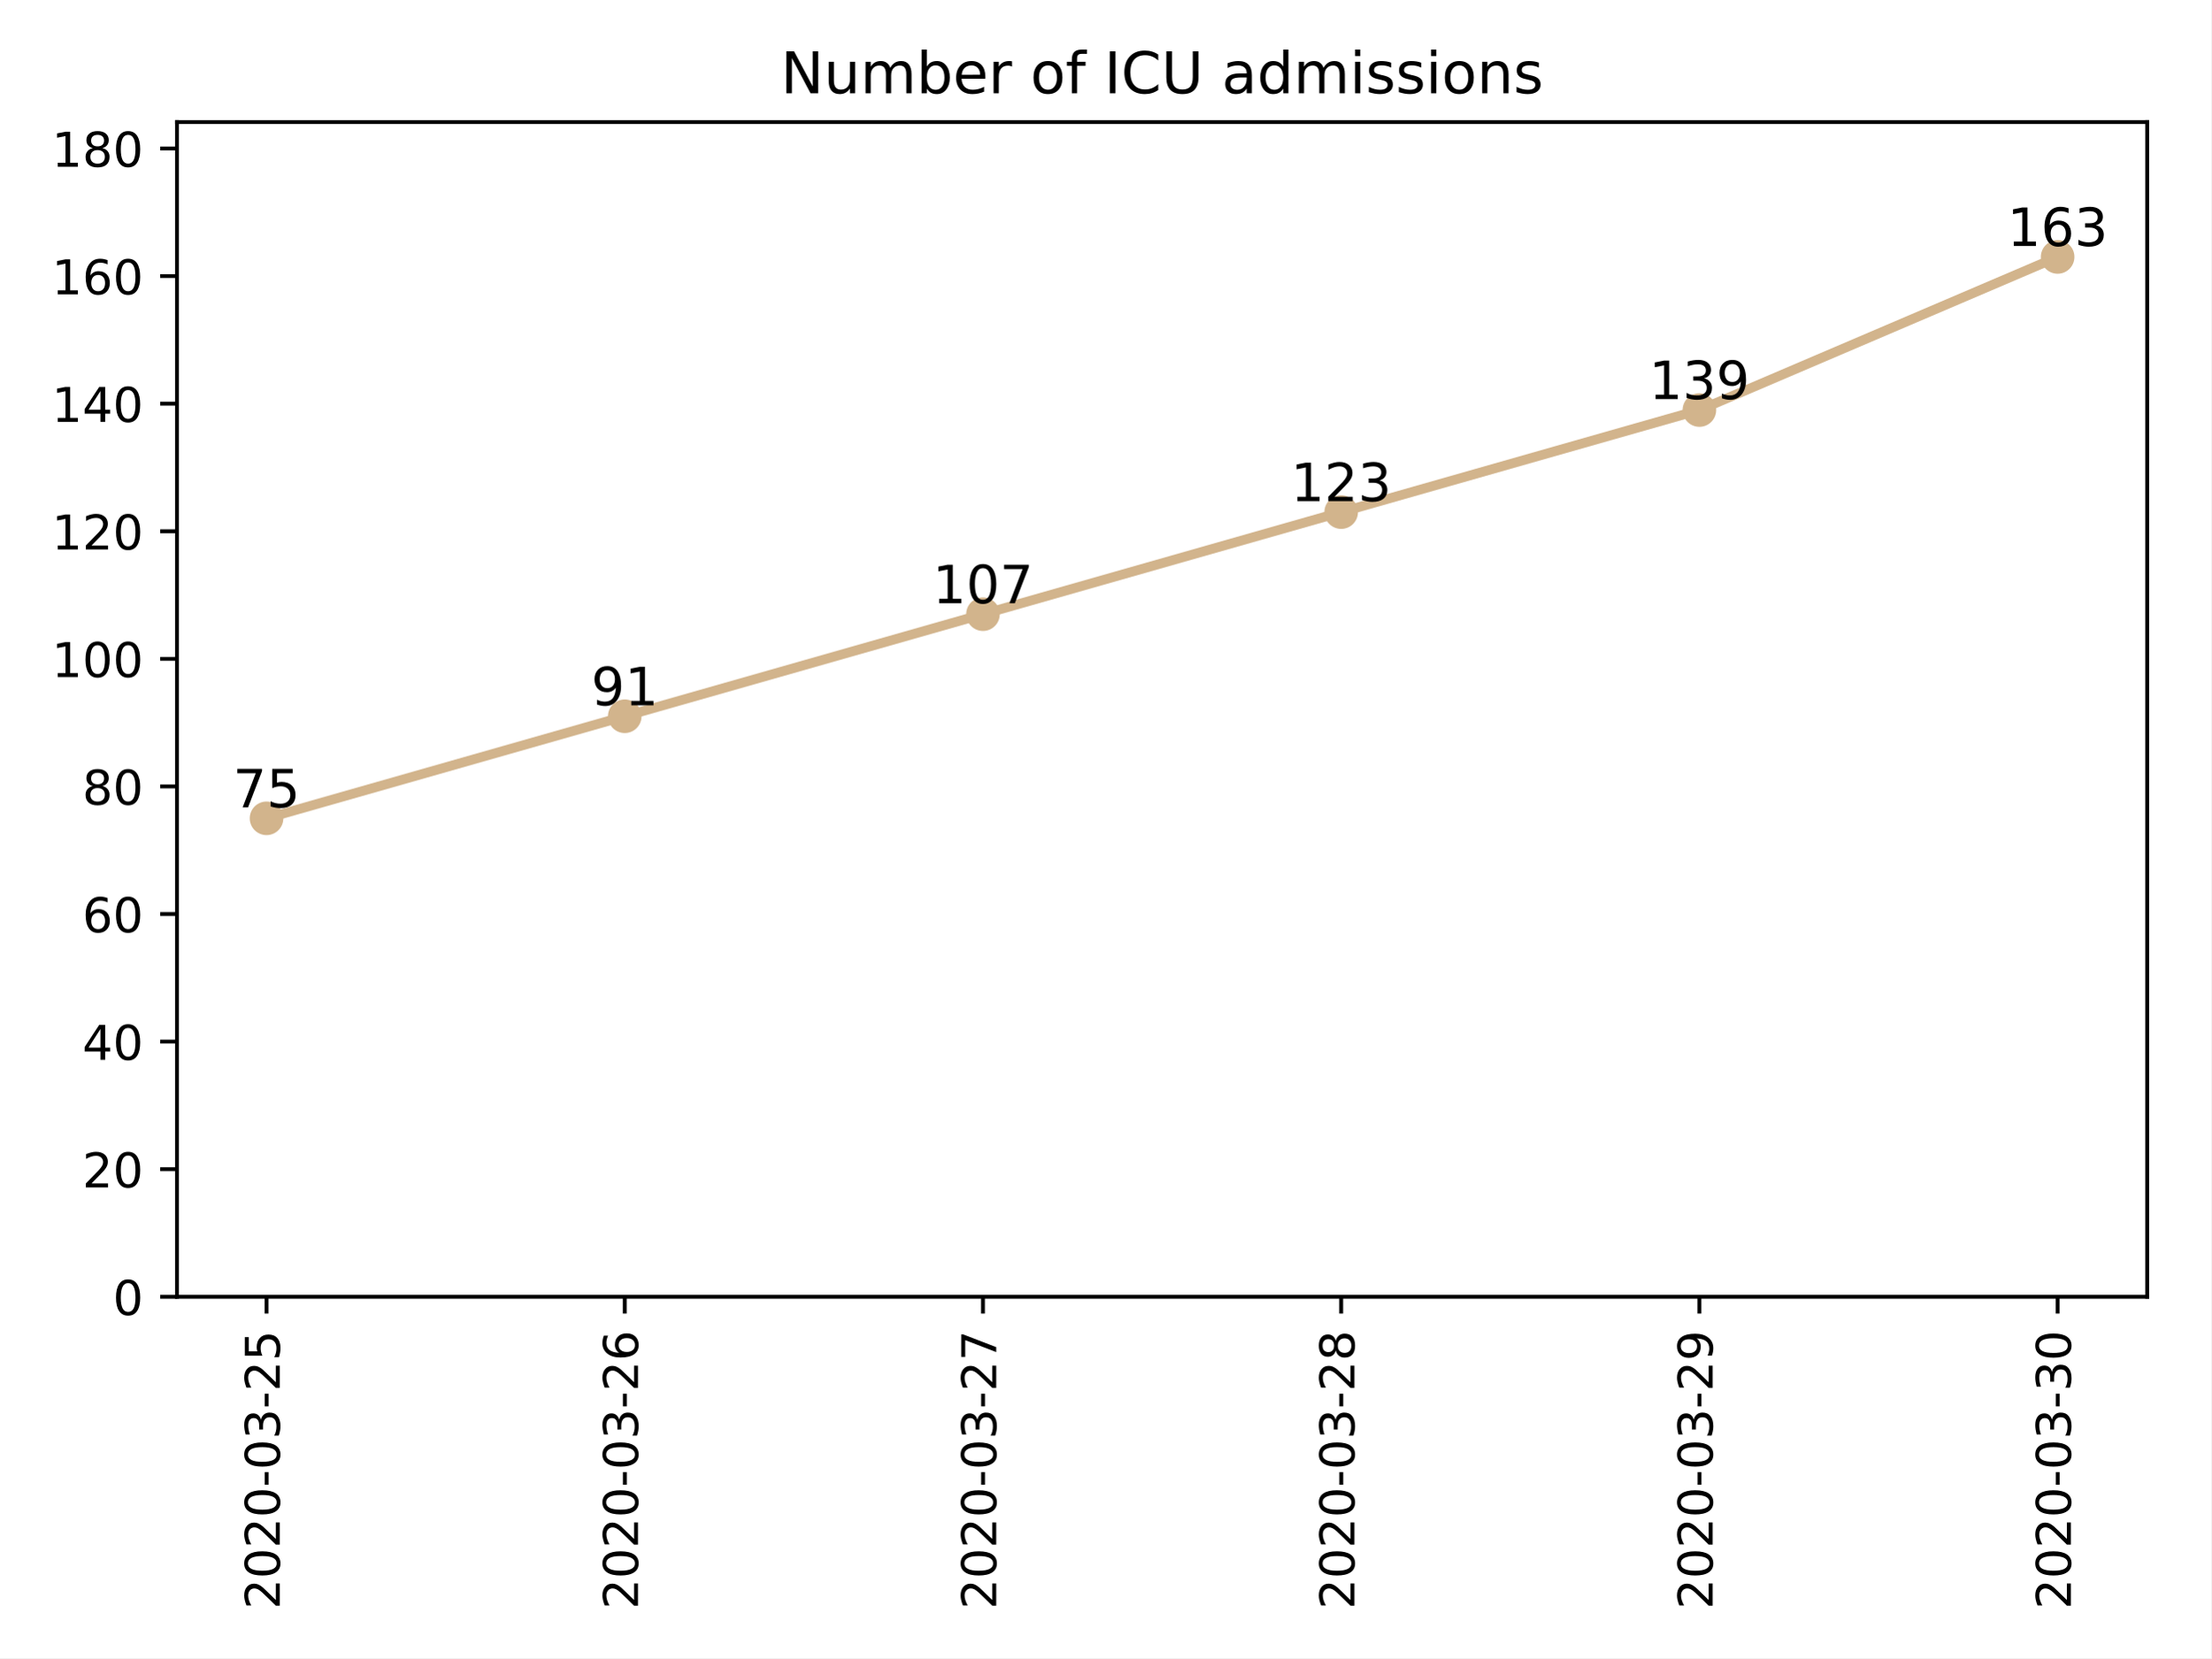
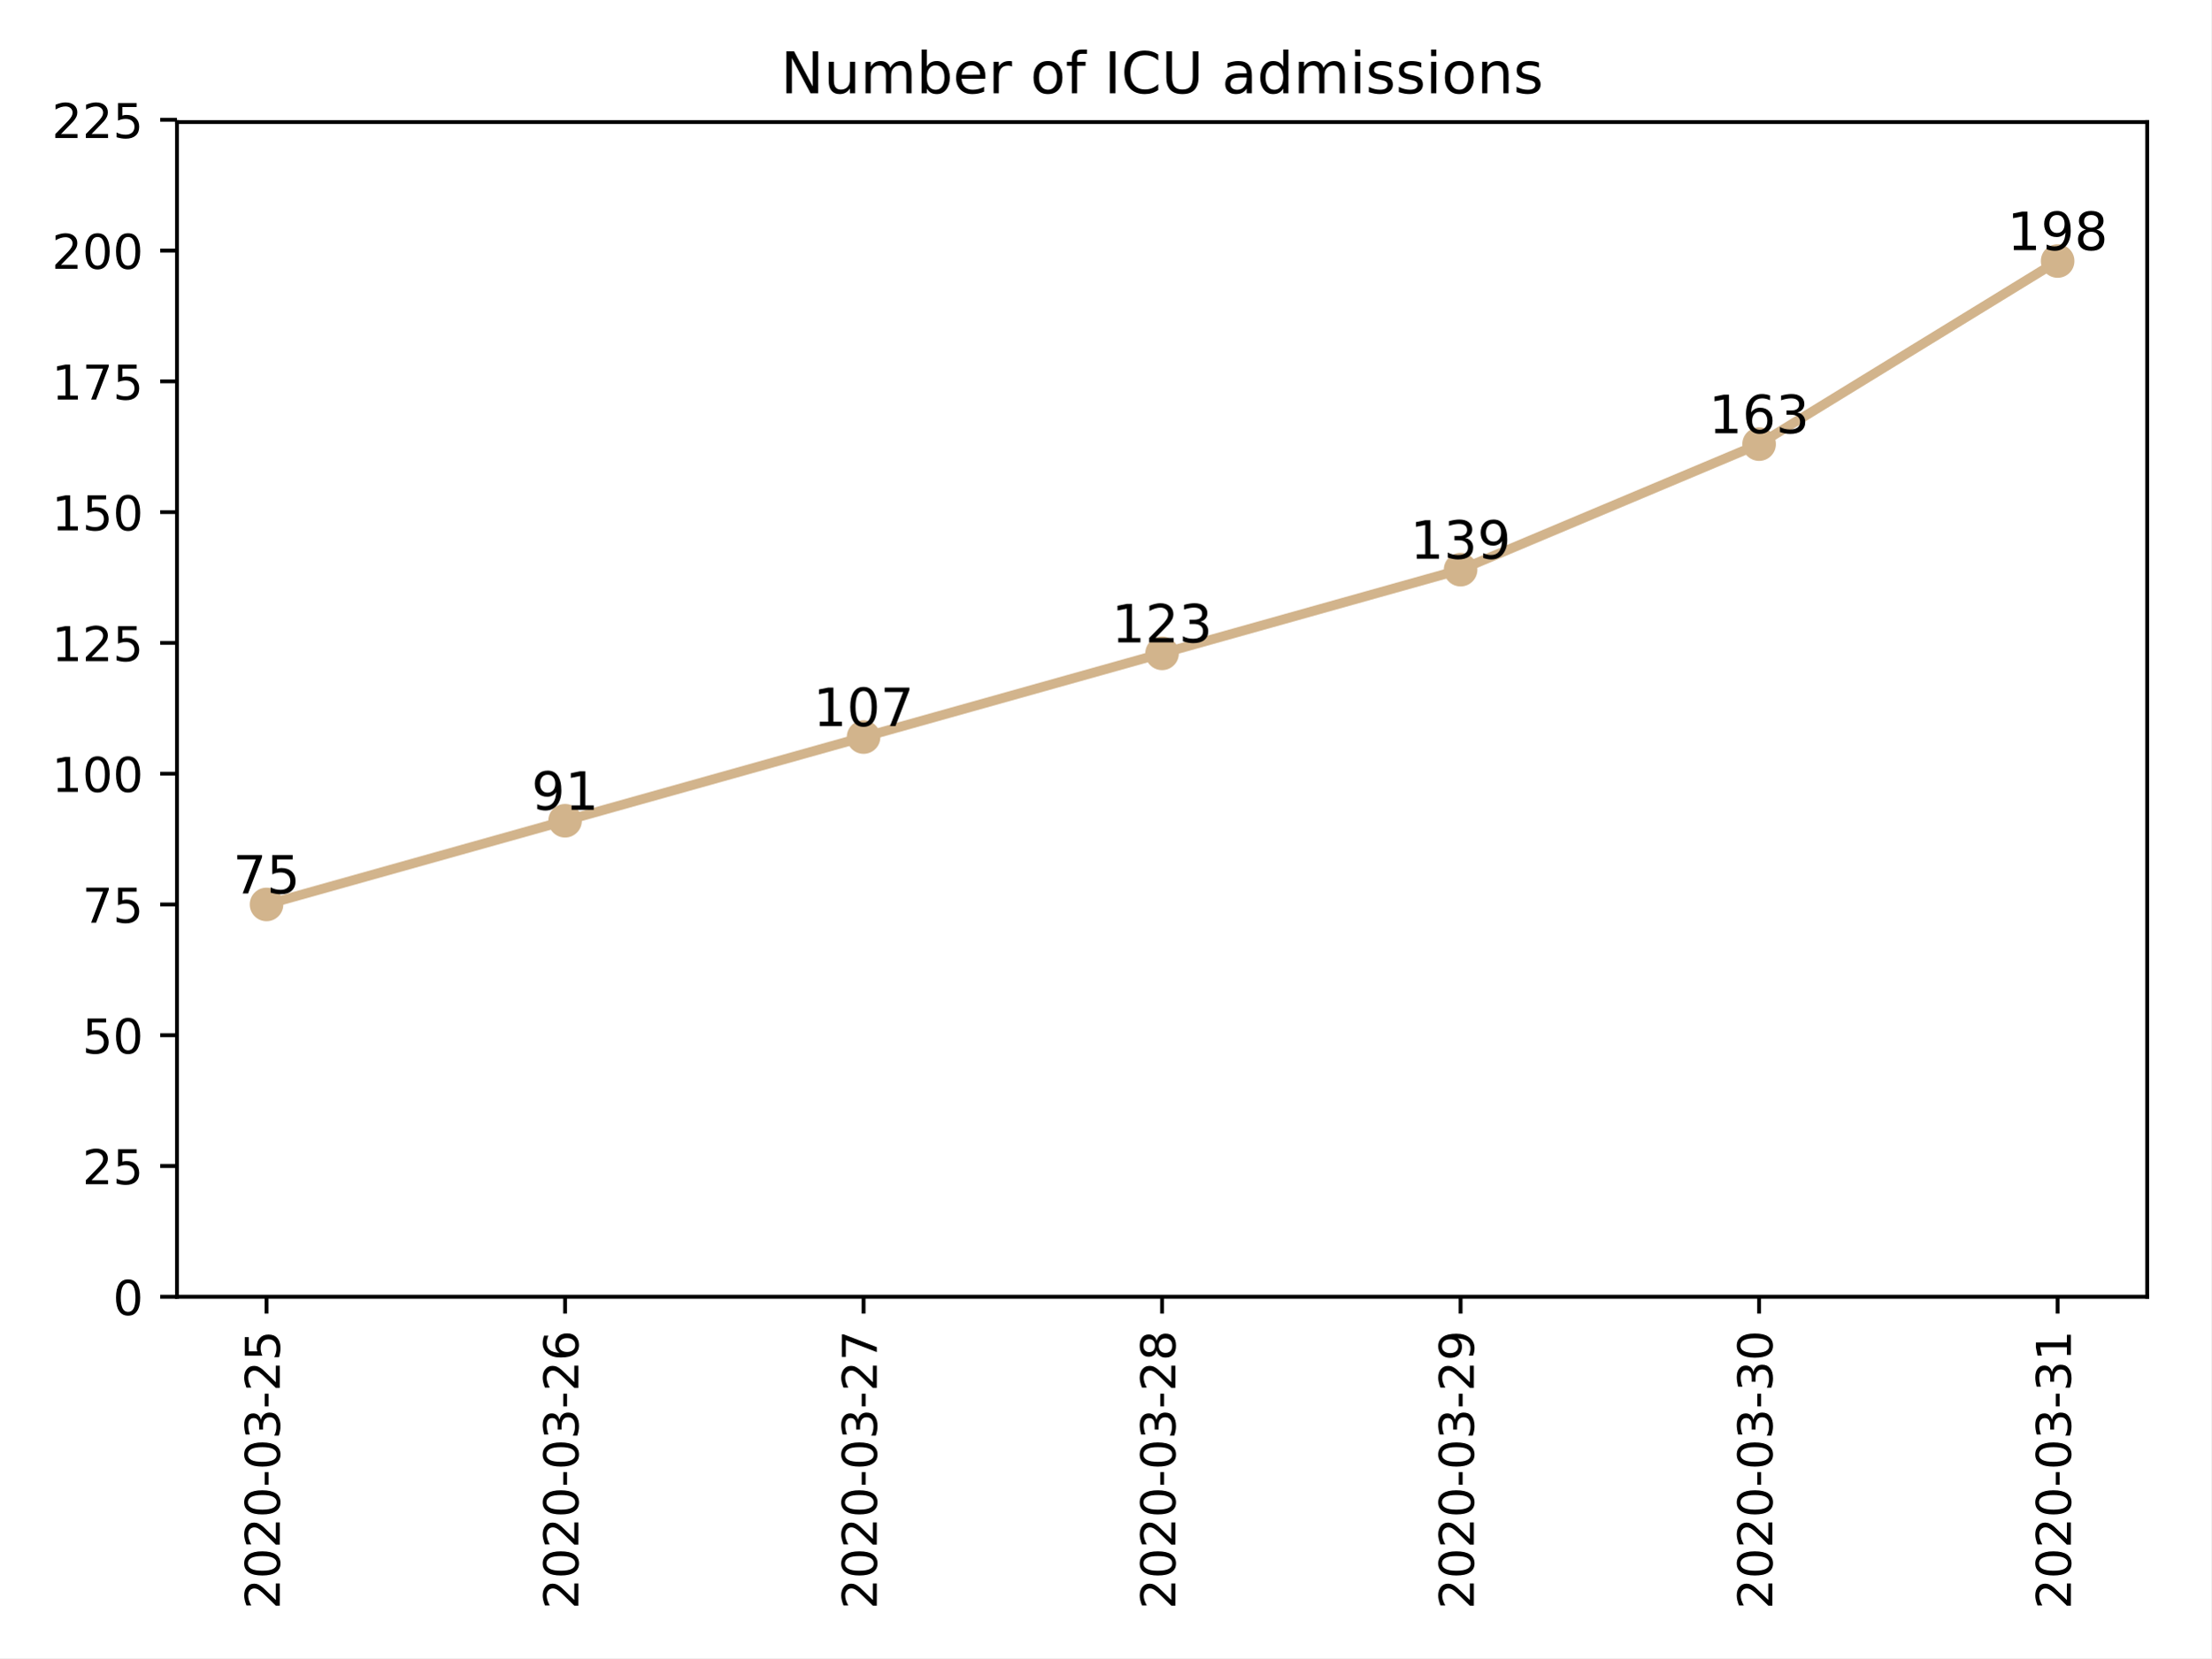
<svg xmlns="http://www.w3.org/2000/svg" xmlns:xlink="http://www.w3.org/1999/xlink" height="345.6pt" version="1.1" viewBox="0 0 460.8 345.6" width="460.8pt">
  <defs>
    <style type="text/css">
*{stroke-linecap:butt;stroke-linejoin:round;}
  </style>
  </defs>
  <g id="figure_1">
    <g id="patch_1">
      <path d="M 0 345.6  L 460.8 345.6  L 460.8 0  L 0 0  z " style="fill:#ffffff;" />
    </g>
    <g id="axes_1">
      <g id="patch_2">
        <path d="M 36.88 270.29  L 447.48 270.29  L 447.48 25.44  L 36.88 25.44  z " style="fill:#ffffff;" />
      </g>
      <g id="matplotlib.axis_1">
        <g id="xtick_1">
          <g id="line2d_1">
            <defs>
-               <path d="M 0 0  L 0 3.5  " id="m00adb8cd10" style="stroke:#000000;stroke-width:0.8;" />
-             </defs>
-             <g>
-               <use style="stroke:#000000;stroke-width:0.8;" x="55.544" xlink:href="#m00adb8cd10" y="270.29" />
+               <path d="M 0 0  L 0 3.5  " id="m416eace57b" style="stroke:#000000;stroke-width:0.8;" />
+             </defs>
+             <g>
+               <use style="stroke:#000000;stroke-width:0.8;" x="55.544" xlink:href="#m416eace57b" y="270.29" />
            </g>
          </g>
          <g id="text_1">
            <defs>
              <path d="M 19.188 8.297  L 53.609 8.297  L 53.609 0  L 7.328 0  L 7.328 8.297  Q 12.938 14.109 22.625 23.891  Q 32.328 33.688 34.812 36.531  Q 39.547 41.844 41.422 45.531  Q 43.312 49.219 43.312 52.781  Q 43.312 58.594 39.234 62.25  Q 35.156 65.922 28.609 65.922  Q 23.969 65.922 18.812 64.312  Q 13.672 62.703 7.812 59.422  L 7.812 69.391  Q 13.766 71.781 18.938 73  Q 24.125 74.219 28.422 74.219  Q 39.75 74.219 46.484 68.547  Q 53.219 62.891 53.219 53.422  Q 53.219 48.922 51.531 44.891  Q 49.859 40.875 45.406 35.406  Q 44.188 33.984 37.641 27.219  Q 31.109 20.453 19.188 8.297  z " id="DejaVuSans-32" />
              <path d="M 31.781 66.406  Q 24.172 66.406 20.328 58.906  Q 16.5 51.422 16.5 36.375  Q 16.5 21.391 20.328 13.891  Q 24.172 6.391 31.781 6.391  Q 39.453 6.391 43.281 13.891  Q 47.125 21.391 47.125 36.375  Q 47.125 51.422 43.281 58.906  Q 39.453 66.406 31.781 66.406  z M 31.781 74.219  Q 44.047 74.219 50.516 64.516  Q 56.984 54.828 56.984 36.375  Q 56.984 17.969 50.516 8.266  Q 44.047 -1.422 31.781 -1.422  Q 19.531 -1.422 13.062 8.266  Q 6.594 17.969 6.594 36.375  Q 6.594 54.828 13.062 64.516  Q 19.531 74.219 31.781 74.219  z " id="DejaVuSans-30" />
              <path d="M 4.891 31.391  L 31.203 31.391  L 31.203 23.391  L 4.891 23.391  z " id="DejaVuSans-2d" />
              <path d="M 40.578 39.312  Q 47.656 37.797 51.625 33  Q 55.609 28.219 55.609 21.188  Q 55.609 10.406 48.188 4.484  Q 40.766 -1.422 27.094 -1.422  Q 22.516 -1.422 17.656 -0.516  Q 12.797 0.391 7.625 2.203  L 7.625 11.719  Q 11.719 9.328 16.594 8.109  Q 21.484 6.891 26.812 6.891  Q 36.078 6.891 40.938 10.547  Q 45.797 14.203 45.797 21.188  Q 45.797 27.641 41.281 31.266  Q 36.766 34.906 28.719 34.906  L 20.219 34.906  L 20.219 43.016  L 29.109 43.016  Q 36.375 43.016 40.234 45.922  Q 44.094 48.828 44.094 54.297  Q 44.094 59.906 40.109 62.906  Q 36.141 65.922 28.719 65.922  Q 24.656 65.922 20.016 65.031  Q 15.375 64.156 9.812 62.312  L 9.812 71.094  Q 15.438 72.656 20.344 73.438  Q 25.25 74.219 29.594 74.219  Q 40.828 74.219 47.359 69.109  Q 53.906 64.016 53.906 55.328  Q 53.906 49.266 50.438 45.094  Q 46.969 40.922 40.578 39.312  z " id="DejaVuSans-33" />
              <path d="M 10.797 72.906  L 49.516 72.906  L 49.516 64.594  L 19.828 64.594  L 19.828 46.734  Q 21.969 47.469 24.109 47.828  Q 26.266 48.188 28.422 48.188  Q 40.625 48.188 47.75 41.5  Q 54.891 34.812 54.891 23.391  Q 54.891 11.625 47.562 5.094  Q 40.234 -1.422 26.906 -1.422  Q 22.312 -1.422 17.547 -0.641  Q 12.797 0.141 7.719 1.703  L 7.719 11.625  Q 12.109 9.234 16.797 8.062  Q 21.484 6.891 26.703 6.891  Q 35.156 6.891 40.078 11.328  Q 45.016 15.766 45.016 23.391  Q 45.016 31 40.078 35.438  Q 35.156 39.891 26.703 39.891  Q 22.75 39.891 18.812 39.016  Q 14.891 38.141 10.797 36.281  z " id="DejaVuSans-35" />
            </defs>
            <g transform="translate(58.30301 335.4056)rotate(-90)scale(0.1 -0.1)">
              <use xlink:href="#DejaVuSans-32" />
              <use x="63.623" xlink:href="#DejaVuSans-30" />
              <use x="127.246" xlink:href="#DejaVuSans-32" />
              <use x="190.869" xlink:href="#DejaVuSans-30" />
              <use x="254.492" xlink:href="#DejaVuSans-2d" />
              <use x="290.576" xlink:href="#DejaVuSans-30" />
              <use x="354.199" xlink:href="#DejaVuSans-33" />
              <use x="417.822" xlink:href="#DejaVuSans-2d" />
              <use x="453.906" xlink:href="#DejaVuSans-32" />
              <use x="517.529" xlink:href="#DejaVuSans-35" />
            </g>
          </g>
        </g>
        <g id="xtick_2">
          <g id="line2d_2">
            <g>
-               <use style="stroke:#000000;stroke-width:0.8;" x="130.198" xlink:href="#m00adb8cd10" y="270.29" />
+               <use style="stroke:#000000;stroke-width:0.8;" x="117.756" xlink:href="#m416eace57b" y="270.29" />
            </g>
          </g>
          <g id="text_2">
            <defs>
              <path d="M 33.016 40.375  Q 26.375 40.375 22.484 35.828  Q 18.609 31.297 18.609 23.391  Q 18.609 15.531 22.484 10.953  Q 26.375 6.391 33.016 6.391  Q 39.656 6.391 43.531 10.953  Q 47.406 15.531 47.406 23.391  Q 47.406 31.297 43.531 35.828  Q 39.656 40.375 33.016 40.375  z M 52.594 71.297  L 52.594 62.312  Q 48.875 64.062 45.094 64.984  Q 41.312 65.922 37.594 65.922  Q 27.828 65.922 22.672 59.328  Q 17.531 52.734 16.797 39.406  Q 19.672 43.656 24.016 45.922  Q 28.375 48.188 33.594 48.188  Q 44.578 48.188 50.953 41.516  Q 57.328 34.859 57.328 23.391  Q 57.328 12.156 50.688 5.359  Q 44.047 -1.422 33.016 -1.422  Q 20.359 -1.422 13.672 8.266  Q 6.984 17.969 6.984 36.375  Q 6.984 53.656 15.188 63.938  Q 23.391 74.219 37.203 74.219  Q 40.922 74.219 44.703 73.484  Q 48.484 72.75 52.594 71.297  z " id="DejaVuSans-36" />
            </defs>
-             <g transform="translate(132.9576 335.4056)rotate(-90)scale(0.1 -0.1)">
+             <g transform="translate(120.5151 335.4056)rotate(-90)scale(0.1 -0.1)">
              <use xlink:href="#DejaVuSans-32" />
              <use x="63.623" xlink:href="#DejaVuSans-30" />
              <use x="127.246" xlink:href="#DejaVuSans-32" />
              <use x="190.869" xlink:href="#DejaVuSans-30" />
              <use x="254.492" xlink:href="#DejaVuSans-2d" />
              <use x="290.576" xlink:href="#DejaVuSans-30" />
              <use x="354.199" xlink:href="#DejaVuSans-33" />
              <use x="417.822" xlink:href="#DejaVuSans-2d" />
              <use x="453.906" xlink:href="#DejaVuSans-32" />
              <use x="517.529" xlink:href="#DejaVuSans-36" />
            </g>
          </g>
        </g>
        <g id="xtick_3">
          <g id="line2d_3">
            <g>
-               <use style="stroke:#000000;stroke-width:0.8;" x="204.853" xlink:href="#m00adb8cd10" y="270.29" />
+               <use style="stroke:#000000;stroke-width:0.8;" x="179.968" xlink:href="#m416eace57b" y="270.29" />
            </g>
          </g>
          <g id="text_3">
            <defs>
              <path d="M 8.203 72.906  L 55.078 72.906  L 55.078 68.703  L 28.609 0  L 18.312 0  L 43.219 64.594  L 8.203 64.594  z " id="DejaVuSans-37" />
            </defs>
-             <g transform="translate(207.6121 335.4056)rotate(-90)scale(0.1 -0.1)">
+             <g transform="translate(182.7273 335.4056)rotate(-90)scale(0.1 -0.1)">
              <use xlink:href="#DejaVuSans-32" />
              <use x="63.623" xlink:href="#DejaVuSans-30" />
              <use x="127.246" xlink:href="#DejaVuSans-32" />
              <use x="190.869" xlink:href="#DejaVuSans-30" />
              <use x="254.492" xlink:href="#DejaVuSans-2d" />
              <use x="290.576" xlink:href="#DejaVuSans-30" />
              <use x="354.199" xlink:href="#DejaVuSans-33" />
              <use x="417.822" xlink:href="#DejaVuSans-2d" />
              <use x="453.906" xlink:href="#DejaVuSans-32" />
              <use x="517.529" xlink:href="#DejaVuSans-37" />
            </g>
          </g>
        </g>
        <g id="xtick_4">
          <g id="line2d_4">
            <g>
-               <use style="stroke:#000000;stroke-width:0.8;" x="279.507" xlink:href="#m00adb8cd10" y="270.29" />
+               <use style="stroke:#000000;stroke-width:0.8;" x="242.18" xlink:href="#m416eace57b" y="270.29" />
            </g>
          </g>
          <g id="text_4">
            <defs>
              <path d="M 31.781 34.625  Q 24.75 34.625 20.719 30.859  Q 16.703 27.094 16.703 20.516  Q 16.703 13.922 20.719 10.156  Q 24.75 6.391 31.781 6.391  Q 38.812 6.391 42.859 10.172  Q 46.922 13.969 46.922 20.516  Q 46.922 27.094 42.891 30.859  Q 38.875 34.625 31.781 34.625  z M 21.922 38.812  Q 15.578 40.375 12.031 44.719  Q 8.5 49.078 8.5 55.328  Q 8.5 64.062 14.719 69.141  Q 20.953 74.219 31.781 74.219  Q 42.672 74.219 48.875 69.141  Q 55.078 64.062 55.078 55.328  Q 55.078 49.078 51.531 44.719  Q 48 40.375 41.703 38.812  Q 48.828 37.156 52.797 32.312  Q 56.781 27.484 56.781 20.516  Q 56.781 9.906 50.312 4.234  Q 43.844 -1.422 31.781 -1.422  Q 19.734 -1.422 13.25 4.234  Q 6.781 9.906 6.781 20.516  Q 6.781 27.484 10.781 32.312  Q 14.797 37.156 21.922 38.812  z M 18.312 54.391  Q 18.312 48.734 21.844 45.562  Q 25.391 42.391 31.781 42.391  Q 38.141 42.391 41.719 45.562  Q 45.312 48.734 45.312 54.391  Q 45.312 60.062 41.719 63.234  Q 38.141 66.406 31.781 66.406  Q 25.391 66.406 21.844 63.234  Q 18.312 60.062 18.312 54.391  z " id="DejaVuSans-38" />
            </defs>
-             <g transform="translate(282.2666 335.4056)rotate(-90)scale(0.1 -0.1)">
+             <g transform="translate(244.9394 335.4056)rotate(-90)scale(0.1 -0.1)">
              <use xlink:href="#DejaVuSans-32" />
              <use x="63.623" xlink:href="#DejaVuSans-30" />
              <use x="127.246" xlink:href="#DejaVuSans-32" />
              <use x="190.869" xlink:href="#DejaVuSans-30" />
              <use x="254.492" xlink:href="#DejaVuSans-2d" />
              <use x="290.576" xlink:href="#DejaVuSans-30" />
              <use x="354.199" xlink:href="#DejaVuSans-33" />
              <use x="417.822" xlink:href="#DejaVuSans-2d" />
              <use x="453.906" xlink:href="#DejaVuSans-32" />
              <use x="517.529" xlink:href="#DejaVuSans-38" />
            </g>
          </g>
        </g>
        <g id="xtick_5">
          <g id="line2d_5">
            <g>
-               <use style="stroke:#000000;stroke-width:0.8;" x="354.162" xlink:href="#m00adb8cd10" y="270.29" />
+               <use style="stroke:#000000;stroke-width:0.8;" x="304.392" xlink:href="#m416eace57b" y="270.29" />
            </g>
          </g>
          <g id="text_5">
            <defs>
              <path d="M 10.984 1.516  L 10.984 10.5  Q 14.703 8.734 18.5 7.812  Q 22.312 6.891 25.984 6.891  Q 35.75 6.891 40.891 13.453  Q 46.047 20.016 46.781 33.406  Q 43.953 29.203 39.594 26.953  Q 35.25 24.703 29.984 24.703  Q 19.047 24.703 12.672 31.312  Q 6.297 37.938 6.297 49.422  Q 6.297 60.641 12.938 67.422  Q 19.578 74.219 30.609 74.219  Q 43.266 74.219 49.922 64.516  Q 56.594 54.828 56.594 36.375  Q 56.594 19.141 48.406 8.859  Q 40.234 -1.422 26.422 -1.422  Q 22.703 -1.422 18.891 -0.688  Q 15.094 0.047 10.984 1.516  z M 30.609 32.422  Q 37.25 32.422 41.125 36.953  Q 45.016 41.5 45.016 49.422  Q 45.016 57.281 41.125 61.844  Q 37.25 66.406 30.609 66.406  Q 23.969 66.406 20.094 61.844  Q 16.219 57.281 16.219 49.422  Q 16.219 41.5 20.094 36.953  Q 23.969 32.422 30.609 32.422  z " id="DejaVuSans-39" />
            </defs>
-             <g transform="translate(356.9212 335.4056)rotate(-90)scale(0.1 -0.1)">
+             <g transform="translate(307.1515 335.4056)rotate(-90)scale(0.1 -0.1)">
              <use xlink:href="#DejaVuSans-32" />
              <use x="63.623" xlink:href="#DejaVuSans-30" />
              <use x="127.246" xlink:href="#DejaVuSans-32" />
              <use x="190.869" xlink:href="#DejaVuSans-30" />
              <use x="254.492" xlink:href="#DejaVuSans-2d" />
              <use x="290.576" xlink:href="#DejaVuSans-30" />
              <use x="354.199" xlink:href="#DejaVuSans-33" />
              <use x="417.822" xlink:href="#DejaVuSans-2d" />
              <use x="453.906" xlink:href="#DejaVuSans-32" />
              <use x="517.529" xlink:href="#DejaVuSans-39" />
            </g>
          </g>
        </g>
        <g id="xtick_6">
          <g id="line2d_6">
            <g>
-               <use style="stroke:#000000;stroke-width:0.8;" x="428.816" xlink:href="#m00adb8cd10" y="270.29" />
+               <use style="stroke:#000000;stroke-width:0.8;" x="366.604" xlink:href="#m416eace57b" y="270.29" />
            </g>
          </g>
          <g id="text_6">
-             <g transform="translate(431.5757 335.4056)rotate(-90)scale(0.1 -0.1)">
+             <g transform="translate(369.3636 335.4056)rotate(-90)scale(0.1 -0.1)">
              <use xlink:href="#DejaVuSans-32" />
              <use x="63.623" xlink:href="#DejaVuSans-30" />
              <use x="127.246" xlink:href="#DejaVuSans-32" />
              <use x="190.869" xlink:href="#DejaVuSans-30" />
              <use x="254.492" xlink:href="#DejaVuSans-2d" />
              <use x="290.576" xlink:href="#DejaVuSans-30" />
              <use x="354.199" xlink:href="#DejaVuSans-33" />
              <use x="417.822" xlink:href="#DejaVuSans-2d" />
              <use x="453.906" xlink:href="#DejaVuSans-33" />
              <use x="517.529" xlink:href="#DejaVuSans-30" />
            </g>
          </g>
        </g>
+         <g id="xtick_7">
+           <g id="line2d_7">
+             <g>
+               <use style="stroke:#000000;stroke-width:0.8;" x="428.816" xlink:href="#m416eace57b" y="270.29" />
+             </g>
+           </g>
+           <g id="text_7">
+             <defs>
+               <path d="M 12.406 8.297  L 28.516 8.297  L 28.516 63.922  L 10.984 60.406  L 10.984 69.391  L 28.422 72.906  L 38.281 72.906  L 38.281 8.297  L 54.391 8.297  L 54.391 0  L 12.406 0  z " id="DejaVuSans-31" />
+             </defs>
+             <g transform="translate(431.5757 335.4056)rotate(-90)scale(0.1 -0.1)">
+               <use xlink:href="#DejaVuSans-32" />
+               <use x="63.623" xlink:href="#DejaVuSans-30" />
+               <use x="127.246" xlink:href="#DejaVuSans-32" />
+               <use x="190.869" xlink:href="#DejaVuSans-30" />
+               <use x="254.492" xlink:href="#DejaVuSans-2d" />
+               <use x="290.576" xlink:href="#DejaVuSans-30" />
+               <use x="354.199" xlink:href="#DejaVuSans-33" />
+               <use x="417.822" xlink:href="#DejaVuSans-2d" />
+               <use x="453.906" xlink:href="#DejaVuSans-33" />
+               <use x="517.529" xlink:href="#DejaVuSans-31" />
+             </g>
+           </g>
+         </g>
      </g>
      <g id="matplotlib.axis_2">
        <g id="ytick_1">
-           <g id="line2d_7">
-             <defs>
-               <path d="M 0 0  L -3.5 0  " id="mc76e2768d6" style="stroke:#000000;stroke-width:0.8;" />
-             </defs>
-             <g>
-               <use style="stroke:#000000;stroke-width:0.8;" x="36.88" xlink:href="#mc76e2768d6" y="270.29" />
-             </g>
-           </g>
-           <g id="text_7">
+           <g id="line2d_8">
+             <defs>
+               <path d="M 0 0  L -3.5 0  " id="ma130e6ab7b" style="stroke:#000000;stroke-width:0.8;" />
+             </defs>
+             <g>
+               <use style="stroke:#000000;stroke-width:0.8;" x="36.88" xlink:href="#ma130e6ab7b" y="270.29" />
+             </g>
+           </g>
+           <g id="text_8">
            <g transform="translate(23.5175 274.0892)scale(0.1 -0.1)">
              <use xlink:href="#DejaVuSans-30" />
            </g>
          </g>
        </g>
        <g id="ytick_2">
-           <g id="line2d_8">
-             <g>
-               <use style="stroke:#000000;stroke-width:0.8;" x="36.88" xlink:href="#mc76e2768d6" y="243.696" />
-             </g>
-           </g>
-           <g id="text_8">
-             <g transform="translate(17.155 247.4953)scale(0.1 -0.1)">
-               <use xlink:href="#DejaVuSans-32" />
-               <use x="63.623" xlink:href="#DejaVuSans-30" />
+           <g id="line2d_9">
+             <g>
+               <use style="stroke:#000000;stroke-width:0.8;" x="36.88" xlink:href="#ma130e6ab7b" y="243.032" />
+             </g>
+           </g>
+           <g id="text_9">
+             <g transform="translate(17.155 246.831)scale(0.1 -0.1)">
+               <use xlink:href="#DejaVuSans-32" />
+               <use x="63.623" xlink:href="#DejaVuSans-35" />
            </g>
          </g>
        </g>
        <g id="ytick_3">
-           <g id="line2d_9">
-             <g>
-               <use style="stroke:#000000;stroke-width:0.8;" x="36.88" xlink:href="#mc76e2768d6" y="217.102" />
-             </g>
-           </g>
-           <g id="text_9">
-             <defs>
-               <path d="M 37.797 64.312  L 12.891 25.391  L 37.797 25.391  z M 35.203 72.906  L 47.609 72.906  L 47.609 25.391  L 58.016 25.391  L 58.016 17.188  L 47.609 17.188  L 47.609 0  L 37.797 0  L 37.797 17.188  L 4.891 17.188  L 4.891 26.703  z " id="DejaVuSans-34" />
-             </defs>
-             <g transform="translate(17.155 220.9014)scale(0.1 -0.1)">
-               <use xlink:href="#DejaVuSans-34" />
+           <g id="line2d_10">
+             <g>
+               <use style="stroke:#000000;stroke-width:0.8;" x="36.88" xlink:href="#ma130e6ab7b" y="215.773" />
+             </g>
+           </g>
+           <g id="text_10">
+             <g transform="translate(17.155 219.5727)scale(0.1 -0.1)">
+               <use xlink:href="#DejaVuSans-35" />
              <use x="63.623" xlink:href="#DejaVuSans-30" />
            </g>
          </g>
        </g>
        <g id="ytick_4">
-           <g id="line2d_10">
-             <g>
-               <use style="stroke:#000000;stroke-width:0.8;" x="36.88" xlink:href="#mc76e2768d6" y="190.508" />
-             </g>
-           </g>
-           <g id="text_10">
-             <g transform="translate(17.155 194.3075)scale(0.1 -0.1)">
-               <use xlink:href="#DejaVuSans-36" />
-               <use x="63.623" xlink:href="#DejaVuSans-30" />
+           <g id="line2d_11">
+             <g>
+               <use style="stroke:#000000;stroke-width:0.8;" x="36.88" xlink:href="#ma130e6ab7b" y="188.515" />
+             </g>
+           </g>
+           <g id="text_11">
+             <g transform="translate(17.155 192.3145)scale(0.1 -0.1)">
+               <use xlink:href="#DejaVuSans-37" />
+               <use x="63.623" xlink:href="#DejaVuSans-35" />
            </g>
          </g>
        </g>
        <g id="ytick_5">
-           <g id="line2d_11">
-             <g>
-               <use style="stroke:#000000;stroke-width:0.8;" x="36.88" xlink:href="#mc76e2768d6" y="163.914" />
-             </g>
-           </g>
-           <g id="text_11">
-             <g transform="translate(17.155 167.7136)scale(0.1 -0.1)">
-               <use xlink:href="#DejaVuSans-38" />
-               <use x="63.623" xlink:href="#DejaVuSans-30" />
+           <g id="line2d_12">
+             <g>
+               <use style="stroke:#000000;stroke-width:0.8;" x="36.88" xlink:href="#ma130e6ab7b" y="161.257" />
+             </g>
+           </g>
+           <g id="text_12">
+             <g transform="translate(10.7925 165.0562)scale(0.1 -0.1)">
+               <use xlink:href="#DejaVuSans-31" />
+               <use x="63.623" xlink:href="#DejaVuSans-30" />
+               <use x="127.246" xlink:href="#DejaVuSans-30" />
            </g>
          </g>
        </g>
        <g id="ytick_6">
-           <g id="line2d_12">
-             <g>
-               <use style="stroke:#000000;stroke-width:0.8;" x="36.88" xlink:href="#mc76e2768d6" y="137.321" />
-             </g>
-           </g>
-           <g id="text_12">
-             <defs>
-               <path d="M 12.406 8.297  L 28.516 8.297  L 28.516 63.922  L 10.984 60.406  L 10.984 69.391  L 28.422 72.906  L 38.281 72.906  L 38.281 8.297  L 54.391 8.297  L 54.391 0  L 12.406 0  z " id="DejaVuSans-31" />
-             </defs>
-             <g transform="translate(10.7925 141.1197)scale(0.1 -0.1)">
-               <use xlink:href="#DejaVuSans-31" />
-               <use x="63.623" xlink:href="#DejaVuSans-30" />
-               <use x="127.246" xlink:href="#DejaVuSans-30" />
-             </g>
-           </g>
-         </g>
-         <g id="ytick_7">
          <g id="line2d_13">
            <g>
-               <use style="stroke:#000000;stroke-width:0.8;" x="36.88" xlink:href="#mc76e2768d6" y="110.727" />
+               <use style="stroke:#000000;stroke-width:0.8;" x="36.88" xlink:href="#ma130e6ab7b" y="133.999" />
            </g>
          </g>
          <g id="text_13">
-             <g transform="translate(10.7925 114.5258)scale(0.1 -0.1)">
+             <g transform="translate(10.7925 137.7979)scale(0.1 -0.1)">
              <use xlink:href="#DejaVuSans-31" />
              <use x="63.623" xlink:href="#DejaVuSans-32" />
+               <use x="127.246" xlink:href="#DejaVuSans-35" />
+             </g>
+           </g>
+         </g>
+         <g id="ytick_7">
+           <g id="line2d_14">
+             <g>
+               <use style="stroke:#000000;stroke-width:0.8;" x="36.88" xlink:href="#ma130e6ab7b" y="106.74" />
+             </g>
+           </g>
+           <g id="text_14">
+             <g transform="translate(10.7925 110.5397)scale(0.1 -0.1)">
+               <use xlink:href="#DejaVuSans-31" />
+               <use x="63.623" xlink:href="#DejaVuSans-35" />
              <use x="127.246" xlink:href="#DejaVuSans-30" />
            </g>
          </g>
        </g>
        <g id="ytick_8">
-           <g id="line2d_14">
-             <g>
-               <use style="stroke:#000000;stroke-width:0.8;" x="36.88" xlink:href="#mc76e2768d6" y="84.133" />
-             </g>
-           </g>
-           <g id="text_14">
-             <g transform="translate(10.7925 87.93195)scale(0.1 -0.1)">
+           <g id="line2d_15">
+             <g>
+               <use style="stroke:#000000;stroke-width:0.8;" x="36.88" xlink:href="#ma130e6ab7b" y="79.482" />
+             </g>
+           </g>
+           <g id="text_15">
+             <g transform="translate(10.7925 83.28144)scale(0.1 -0.1)">
              <use xlink:href="#DejaVuSans-31" />
-               <use x="63.623" xlink:href="#DejaVuSans-34" />
+               <use x="63.623" xlink:href="#DejaVuSans-37" />
+               <use x="127.246" xlink:href="#DejaVuSans-35" />
+             </g>
+           </g>
+         </g>
+         <g id="ytick_9">
+           <g id="line2d_16">
+             <g>
+               <use style="stroke:#000000;stroke-width:0.8;" x="36.88" xlink:href="#ma130e6ab7b" y="52.224" />
+             </g>
+           </g>
+           <g id="text_16">
+             <g transform="translate(10.7925 56.02318)scale(0.1 -0.1)">
+               <use xlink:href="#DejaVuSans-32" />
+               <use x="63.623" xlink:href="#DejaVuSans-30" />
              <use x="127.246" xlink:href="#DejaVuSans-30" />
            </g>
          </g>
        </g>
-         <g id="ytick_9">
-           <g id="line2d_15">
-             <g>
-               <use style="stroke:#000000;stroke-width:0.8;" x="36.88" xlink:href="#mc76e2768d6" y="57.539" />
-             </g>
-           </g>
-           <g id="text_15">
-             <g transform="translate(10.7925 61.33805)scale(0.1 -0.1)">
-               <use xlink:href="#DejaVuSans-31" />
-               <use x="63.623" xlink:href="#DejaVuSans-36" />
-               <use x="127.246" xlink:href="#DejaVuSans-30" />
-             </g>
-           </g>
-         </g>
        <g id="ytick_10">
-           <g id="line2d_16">
-             <g>
-               <use style="stroke:#000000;stroke-width:0.8;" x="36.88" xlink:href="#mc76e2768d6" y="30.945" />
-             </g>
-           </g>
-           <g id="text_16">
-             <g transform="translate(10.7925 34.74415)scale(0.1 -0.1)">
-               <use xlink:href="#DejaVuSans-31" />
-               <use x="63.623" xlink:href="#DejaVuSans-38" />
-               <use x="127.246" xlink:href="#DejaVuSans-30" />
-             </g>
-           </g>
-         </g>
-       </g>
-       <g id="line2d_17">
-         <path clip-path="url(#p8017c1c876)" d="M 55.544 170.563  L 130.198 149.288  L 204.853 128.013  L 279.507 106.738  L 354.162 85.462  L 428.816 53.55  " style="fill:none;stroke:#d2b48c;stroke-linecap:square;stroke-width:2;" />
+           <g id="line2d_17">
+             <g>
+               <use style="stroke:#000000;stroke-width:0.8;" x="36.88" xlink:href="#ma130e6ab7b" y="24.966" />
+             </g>
+           </g>
+           <g id="text_17">
+             <g transform="translate(10.7925 28.76493)scale(0.1 -0.1)">
+               <use xlink:href="#DejaVuSans-32" />
+               <use x="63.623" xlink:href="#DejaVuSans-32" />
+               <use x="127.246" xlink:href="#DejaVuSans-35" />
+             </g>
+           </g>
+         </g>
+       </g>
+       <g id="line2d_18">
+         <path clip-path="url(#p2b2e576cad)" d="M 55.544 188.515  L 117.756 171.07  L 179.968 153.625  L 242.18 136.179  L 304.392 118.734  L 366.604 92.566  L 428.816 54.405  " style="fill:none;stroke:#d2b48c;stroke-linecap:square;stroke-width:2;" />
        <defs>
-           <path d="M 0 3  C 0.796 3 1.559 2.684 2.121 2.121  C 2.684 1.559 3 0.796 3 0  C 3 -0.796 2.684 -1.559 2.121 -2.121  C 1.559 -2.684 0.796 -3 0 -3  C -0.796 -3 -1.559 -2.684 -2.121 -2.121  C -2.684 -1.559 -3 -0.796 -3 0  C -3 0.796 -2.684 1.559 -2.121 2.121  C -1.559 2.684 -0.796 3 0 3  z " id="m054dd0c7b7" style="stroke:#d2b48c;" />
+           <path d="M 0 3  C 0.796 3 1.559 2.684 2.121 2.121  C 2.684 1.559 3 0.796 3 0  C 3 -0.796 2.684 -1.559 2.121 -2.121  C 1.559 -2.684 0.796 -3 0 -3  C -0.796 -3 -1.559 -2.684 -2.121 -2.121  C -2.684 -1.559 -3 -0.796 -3 0  C -3 0.796 -2.684 1.559 -2.121 2.121  C -1.559 2.684 -0.796 3 0 3  z " id="ma72205e2e4" style="stroke:#d2b48c;" />
        </defs>
-         <g clip-path="url(#p8017c1c876)">
-           <use style="fill:#d2b48c;stroke:#d2b48c;" x="55.544" xlink:href="#m054dd0c7b7" y="170.563" />
-           <use style="fill:#d2b48c;stroke:#d2b48c;" x="130.198" xlink:href="#m054dd0c7b7" y="149.288" />
-           <use style="fill:#d2b48c;stroke:#d2b48c;" x="204.853" xlink:href="#m054dd0c7b7" y="128.013" />
-           <use style="fill:#d2b48c;stroke:#d2b48c;" x="279.507" xlink:href="#m054dd0c7b7" y="106.738" />
-           <use style="fill:#d2b48c;stroke:#d2b48c;" x="354.162" xlink:href="#m054dd0c7b7" y="85.462" />
-           <use style="fill:#d2b48c;stroke:#d2b48c;" x="428.816" xlink:href="#m054dd0c7b7" y="53.55" />
+         <g clip-path="url(#p2b2e576cad)">
+           <use style="fill:#d2b48c;stroke:#d2b48c;" x="55.544" xlink:href="#ma72205e2e4" y="188.515" />
+           <use style="fill:#d2b48c;stroke:#d2b48c;" x="117.756" xlink:href="#ma72205e2e4" y="171.07" />
+           <use style="fill:#d2b48c;stroke:#d2b48c;" x="179.968" xlink:href="#ma72205e2e4" y="153.625" />
+           <use style="fill:#d2b48c;stroke:#d2b48c;" x="242.18" xlink:href="#ma72205e2e4" y="136.179" />
+           <use style="fill:#d2b48c;stroke:#d2b48c;" x="304.392" xlink:href="#ma72205e2e4" y="118.734" />
+           <use style="fill:#d2b48c;stroke:#d2b48c;" x="366.604" xlink:href="#ma72205e2e4" y="92.566" />
+           <use style="fill:#d2b48c;stroke:#d2b48c;" x="428.816" xlink:href="#ma72205e2e4" y="54.405" />
        </g>
      </g>
      <g id="patch_3">
        <path d="M 36.88 270.29  L 36.88 25.44  " style="fill:none;stroke:#000000;stroke-linecap:square;stroke-linejoin:miter;stroke-width:0.8;" />
      </g>
      <g id="patch_4">
        <path d="M 447.48 270.29  L 447.48 25.44  " style="fill:none;stroke:#000000;stroke-linecap:square;stroke-linejoin:miter;stroke-width:0.8;" />
      </g>
      <g id="patch_5">
        <path d="M 36.88 270.29  L 447.48 270.29  " style="fill:none;stroke:#000000;stroke-linecap:square;stroke-linejoin:miter;stroke-width:0.8;" />
      </g>
      <g id="patch_6">
        <path d="M 36.88 25.44  L 447.48 25.44  " style="fill:none;stroke:#000000;stroke-linecap:square;stroke-linejoin:miter;stroke-width:0.8;" />
      </g>
-       <g id="text_17">
-         <g transform="translate(48.54489 168.2752)scale(0.11 -0.11)">
+       <g id="text_18">
+         <g transform="translate(48.54489 186.2276)scale(0.11 -0.11)">
          <use xlink:href="#DejaVuSans-37" />
          <use x="63.623" xlink:href="#DejaVuSans-35" />
        </g>
      </g>
-       <g id="text_18">
-         <g transform="translate(123.1994 147.0001)scale(0.11 -0.11)">
+       <g id="text_19">
+         <g transform="translate(110.757 168.7823)scale(0.11 -0.11)">
          <use xlink:href="#DejaVuSans-39" />
          <use x="63.623" xlink:href="#DejaVuSans-31" />
        </g>
      </g>
-       <g id="text_19">
-         <g transform="translate(194.3546 125.725)scale(0.11 -0.11)">
+       <g id="text_20">
+         <g transform="translate(169.4698 151.337)scale(0.11 -0.11)">
          <use xlink:href="#DejaVuSans-31" />
          <use x="63.623" xlink:href="#DejaVuSans-30" />
          <use x="127.246" xlink:href="#DejaVuSans-37" />
        </g>
      </g>
-       <g id="text_20">
-         <g transform="translate(269.0091 104.4499)scale(0.11 -0.11)">
+       <g id="text_21">
+         <g transform="translate(231.6819 133.8917)scale(0.11 -0.11)">
          <use xlink:href="#DejaVuSans-31" />
          <use x="63.623" xlink:href="#DejaVuSans-32" />
          <use x="127.246" xlink:href="#DejaVuSans-33" />
        </g>
      </g>
-       <g id="text_21">
-         <g transform="translate(343.6637 83.17477)scale(0.11 -0.11)">
+       <g id="text_22">
+         <g transform="translate(293.894 116.4464)scale(0.11 -0.11)">
          <use xlink:href="#DejaVuSans-31" />
          <use x="63.623" xlink:href="#DejaVuSans-33" />
          <use x="127.246" xlink:href="#DejaVuSans-39" />
        </g>
      </g>
-       <g id="text_22">
-         <g transform="translate(418.3182 51.26209)scale(0.11 -0.11)">
+       <g id="text_23">
+         <g transform="translate(356.1061 90.27852)scale(0.11 -0.11)">
          <use xlink:href="#DejaVuSans-31" />
          <use x="63.623" xlink:href="#DejaVuSans-36" />
          <use x="127.246" xlink:href="#DejaVuSans-33" />
        </g>
      </g>
-       <g id="text_23">
+       <g id="text_24">
+         <g transform="translate(418.3182 52.11697)scale(0.11 -0.11)">
+           <use xlink:href="#DejaVuSans-31" />
+           <use x="63.623" xlink:href="#DejaVuSans-39" />
+           <use x="127.246" xlink:href="#DejaVuSans-38" />
+         </g>
+       </g>
+       <g id="text_25">
        <defs>
          <path d="M 9.812 72.906  L 23.094 72.906  L 55.422 11.922  L 55.422 72.906  L 64.984 72.906  L 64.984 0  L 51.703 0  L 19.391 60.984  L 19.391 0  L 9.812 0  z " id="DejaVuSans-4e" />
          <path d="M 8.5 21.578  L 8.5 54.688  L 17.484 54.688  L 17.484 21.922  Q 17.484 14.156 20.5 10.266  Q 23.531 6.391 29.594 6.391  Q 36.859 6.391 41.078 11.031  Q 45.312 15.672 45.312 23.688  L 45.312 54.688  L 54.297 54.688  L 54.297 0  L 45.312 0  L 45.312 8.406  Q 42.047 3.422 37.719 1  Q 33.406 -1.422 27.688 -1.422  Q 18.266 -1.422 13.375 4.438  Q 8.5 10.297 8.5 21.578  z M 31.109 56  z " id="DejaVuSans-75" />
          <path d="M 52 44.188  Q 55.375 50.25 60.062 53.125  Q 64.75 56 71.094 56  Q 79.641 56 84.281 50.016  Q 88.922 44.047 88.922 33.016  L 88.922 0  L 79.891 0  L 79.891 32.719  Q 79.891 40.578 77.094 44.375  Q 74.312 48.188 68.609 48.188  Q 61.625 48.188 57.562 43.547  Q 53.516 38.922 53.516 30.906  L 53.516 0  L 44.484 0  L 44.484 32.719  Q 44.484 40.625 41.703 44.406  Q 38.922 48.188 33.109 48.188  Q 26.219 48.188 22.156 43.531  Q 18.109 38.875 18.109 30.906  L 18.109 0  L 9.078 0  L 9.078 54.688  L 18.109 54.688  L 18.109 46.188  Q 21.188 51.219 25.484 53.609  Q 29.781 56 35.688 56  Q 41.656 56 45.828 52.969  Q 50 49.953 52 44.188  z " id="DejaVuSans-6d" />
          <path d="M 48.688 27.297  Q 48.688 37.203 44.609 42.844  Q 40.531 48.484 33.406 48.484  Q 26.266 48.484 22.188 42.844  Q 18.109 37.203 18.109 27.297  Q 18.109 17.391 22.188 11.75  Q 26.266 6.109 33.406 6.109  Q 40.531 6.109 44.609 11.75  Q 48.688 17.391 48.688 27.297  z M 18.109 46.391  Q 20.953 51.266 25.266 53.625  Q 29.594 56 35.594 56  Q 45.562 56 51.781 48.094  Q 58.016 40.188 58.016 27.297  Q 58.016 14.406 51.781 6.484  Q 45.562 -1.422 35.594 -1.422  Q 29.594 -1.422 25.266 0.953  Q 20.953 3.328 18.109 8.203  L 18.109 0  L 9.078 0  L 9.078 75.984  L 18.109 75.984  z " id="DejaVuSans-62" />
          <path d="M 56.203 29.594  L 56.203 25.203  L 14.891 25.203  Q 15.484 15.922 20.484 11.062  Q 25.484 6.203 34.422 6.203  Q 39.594 6.203 44.453 7.469  Q 49.312 8.734 54.109 11.281  L 54.109 2.781  Q 49.266 0.734 44.188 -0.344  Q 39.109 -1.422 33.891 -1.422  Q 20.797 -1.422 13.156 6.188  Q 5.516 13.812 5.516 26.812  Q 5.516 40.234 12.766 48.109  Q 20.016 56 32.328 56  Q 43.359 56 49.781 48.891  Q 56.203 41.797 56.203 29.594  z M 47.219 32.234  Q 47.125 39.594 43.094 43.984  Q 39.062 48.391 32.422 48.391  Q 24.906 48.391 20.391 44.141  Q 15.875 39.891 15.188 32.172  z " id="DejaVuSans-65" />
          <path d="M 41.109 46.297  Q 39.594 47.172 37.812 47.578  Q 36.031 48 33.891 48  Q 26.266 48 22.188 43.047  Q 18.109 38.094 18.109 28.812  L 18.109 0  L 9.078 0  L 9.078 54.688  L 18.109 54.688  L 18.109 46.188  Q 20.953 51.172 25.484 53.578  Q 30.031 56 36.531 56  Q 37.453 56 38.578 55.875  Q 39.703 55.766 41.062 55.516  z " id="DejaVuSans-72" />
          <path id="DejaVuSans-20" />
          <path d="M 30.609 48.391  Q 23.391 48.391 19.188 42.75  Q 14.984 37.109 14.984 27.297  Q 14.984 17.484 19.156 11.844  Q 23.344 6.203 30.609 6.203  Q 37.797 6.203 41.984 11.859  Q 46.188 17.531 46.188 27.297  Q 46.188 37.016 41.984 42.703  Q 37.797 48.391 30.609 48.391  z M 30.609 56  Q 42.328 56 49.016 48.375  Q 55.719 40.766 55.719 27.297  Q 55.719 13.875 49.016 6.219  Q 42.328 -1.422 30.609 -1.422  Q 18.844 -1.422 12.172 6.219  Q 5.516 13.875 5.516 27.297  Q 5.516 40.766 12.172 48.375  Q 18.844 56 30.609 56  z " id="DejaVuSans-6f" />
          <path d="M 37.109 75.984  L 37.109 68.5  L 28.516 68.5  Q 23.688 68.5 21.797 66.547  Q 19.922 64.594 19.922 59.516  L 19.922 54.688  L 34.719 54.688  L 34.719 47.703  L 19.922 47.703  L 19.922 0  L 10.891 0  L 10.891 47.703  L 2.297 47.703  L 2.297 54.688  L 10.891 54.688  L 10.891 58.5  Q 10.891 67.625 15.141 71.797  Q 19.391 75.984 28.609 75.984  z " id="DejaVuSans-66" />
          <path d="M 9.812 72.906  L 19.672 72.906  L 19.672 0  L 9.812 0  z " id="DejaVuSans-49" />
          <path d="M 64.406 67.281  L 64.406 56.891  Q 59.422 61.531 53.781 63.812  Q 48.141 66.109 41.797 66.109  Q 29.297 66.109 22.656 58.469  Q 16.016 50.828 16.016 36.375  Q 16.016 21.969 22.656 14.328  Q 29.297 6.688 41.797 6.688  Q 48.141 6.688 53.781 8.984  Q 59.422 11.281 64.406 15.922  L 64.406 5.609  Q 59.234 2.094 53.438 0.328  Q 47.656 -1.422 41.219 -1.422  Q 24.656 -1.422 15.125 8.703  Q 5.609 18.844 5.609 36.375  Q 5.609 53.953 15.125 64.078  Q 24.656 74.219 41.219 74.219  Q 47.75 74.219 53.531 72.484  Q 59.328 70.75 64.406 67.281  z " id="DejaVuSans-43" />
          <path d="M 8.688 72.906  L 18.609 72.906  L 18.609 28.609  Q 18.609 16.891 22.844 11.734  Q 27.094 6.594 36.625 6.594  Q 46.094 6.594 50.344 11.734  Q 54.594 16.891 54.594 28.609  L 54.594 72.906  L 64.5 72.906  L 64.5 27.391  Q 64.5 13.141 57.438 5.859  Q 50.391 -1.422 36.625 -1.422  Q 22.797 -1.422 15.734 5.859  Q 8.688 13.141 8.688 27.391  z " id="DejaVuSans-55" />
          <path d="M 34.281 27.484  Q 23.391 27.484 19.188 25  Q 14.984 22.516 14.984 16.5  Q 14.984 11.719 18.141 8.906  Q 21.297 6.109 26.703 6.109  Q 34.188 6.109 38.703 11.406  Q 43.219 16.703 43.219 25.484  L 43.219 27.484  z M 52.203 31.203  L 52.203 0  L 43.219 0  L 43.219 8.297  Q 40.141 3.328 35.547 0.953  Q 30.953 -1.422 24.312 -1.422  Q 15.922 -1.422 10.953 3.297  Q 6 8.016 6 15.922  Q 6 25.141 12.172 29.828  Q 18.359 34.516 30.609 34.516  L 43.219 34.516  L 43.219 35.406  Q 43.219 41.609 39.141 45  Q 35.062 48.391 27.688 48.391  Q 23 48.391 18.547 47.266  Q 14.109 46.141 10.016 43.891  L 10.016 52.203  Q 14.938 54.109 19.578 55.047  Q 24.219 56 28.609 56  Q 40.484 56 46.344 49.844  Q 52.203 43.703 52.203 31.203  z " id="DejaVuSans-61" />
          <path d="M 45.406 46.391  L 45.406 75.984  L 54.391 75.984  L 54.391 0  L 45.406 0  L 45.406 8.203  Q 42.578 3.328 38.25 0.953  Q 33.938 -1.422 27.875 -1.422  Q 17.969 -1.422 11.734 6.484  Q 5.516 14.406 5.516 27.297  Q 5.516 40.188 11.734 48.094  Q 17.969 56 27.875 56  Q 33.938 56 38.25 53.625  Q 42.578 51.266 45.406 46.391  z M 14.797 27.297  Q 14.797 17.391 18.875 11.75  Q 22.953 6.109 30.078 6.109  Q 37.203 6.109 41.297 11.75  Q 45.406 17.391 45.406 27.297  Q 45.406 37.203 41.297 42.844  Q 37.203 48.484 30.078 48.484  Q 22.953 48.484 18.875 42.844  Q 14.797 37.203 14.797 27.297  z " id="DejaVuSans-64" />
          <path d="M 9.422 54.688  L 18.406 54.688  L 18.406 0  L 9.422 0  z M 9.422 75.984  L 18.406 75.984  L 18.406 64.594  L 9.422 64.594  z " id="DejaVuSans-69" />
          <path d="M 44.281 53.078  L 44.281 44.578  Q 40.484 46.531 36.375 47.5  Q 32.281 48.484 27.875 48.484  Q 21.188 48.484 17.844 46.438  Q 14.5 44.391 14.5 40.281  Q 14.5 37.156 16.891 35.375  Q 19.281 33.594 26.516 31.984  L 29.594 31.297  Q 39.156 29.25 43.188 25.516  Q 47.219 21.781 47.219 15.094  Q 47.219 7.469 41.188 3.016  Q 35.156 -1.422 24.609 -1.422  Q 20.219 -1.422 15.453 -0.562  Q 10.688 0.297 5.422 2  L 5.422 11.281  Q 10.406 8.688 15.234 7.391  Q 20.062 6.109 24.812 6.109  Q 31.156 6.109 34.562 8.281  Q 37.984 10.453 37.984 14.406  Q 37.984 18.062 35.516 20.016  Q 33.062 21.969 24.703 23.781  L 21.578 24.516  Q 13.234 26.266 9.516 29.906  Q 5.812 33.547 5.812 39.891  Q 5.812 47.609 11.281 51.797  Q 16.75 56 26.812 56  Q 31.781 56 36.172 55.266  Q 40.578 54.547 44.281 53.078  z " id="DejaVuSans-73" />
          <path d="M 54.891 33.016  L 54.891 0  L 45.906 0  L 45.906 32.719  Q 45.906 40.484 42.875 44.328  Q 39.844 48.188 33.797 48.188  Q 26.516 48.188 22.312 43.547  Q 18.109 38.922 18.109 30.906  L 18.109 0  L 9.078 0  L 9.078 54.688  L 18.109 54.688  L 18.109 46.188  Q 21.344 51.125 25.703 53.562  Q 30.078 56 35.797 56  Q 45.219 56 50.047 50.172  Q 54.891 44.344 54.891 33.016  z " id="DejaVuSans-6e" />
        </defs>
        <g transform="translate(162.7072 19.44)scale(0.12 -0.12)">
          <use xlink:href="#DejaVuSans-4e" />
          <use x="74.805" xlink:href="#DejaVuSans-75" />
          <use x="138.184" xlink:href="#DejaVuSans-6d" />
          <use x="235.596" xlink:href="#DejaVuSans-62" />
          <use x="299.072" xlink:href="#DejaVuSans-65" />
          <use x="360.596" xlink:href="#DejaVuSans-72" />
          <use x="401.709" xlink:href="#DejaVuSans-20" />
          <use x="433.496" xlink:href="#DejaVuSans-6f" />
          <use x="494.678" xlink:href="#DejaVuSans-66" />
          <use x="529.883" xlink:href="#DejaVuSans-20" />
          <use x="561.67" xlink:href="#DejaVuSans-49" />
          <use x="591.162" xlink:href="#DejaVuSans-43" />
          <use x="660.986" xlink:href="#DejaVuSans-55" />
          <use x="734.18" xlink:href="#DejaVuSans-20" />
          <use x="765.967" xlink:href="#DejaVuSans-61" />
          <use x="827.246" xlink:href="#DejaVuSans-64" />
          <use x="890.723" xlink:href="#DejaVuSans-6d" />
          <use x="988.135" xlink:href="#DejaVuSans-69" />
          <use x="1015.918" xlink:href="#DejaVuSans-73" />
          <use x="1068.018" xlink:href="#DejaVuSans-73" />
          <use x="1120.117" xlink:href="#DejaVuSans-69" />
          <use x="1147.9" xlink:href="#DejaVuSans-6f" />
          <use x="1209.082" xlink:href="#DejaVuSans-6e" />
          <use x="1272.461" xlink:href="#DejaVuSans-73" />
        </g>
      </g>
    </g>
  </g>
  <defs>
-     <clipPath id="p8017c1c876">
+     <clipPath id="p2b2e576cad">
      <rect height="244.85" width="410.6" x="36.88" y="25.44" />
    </clipPath>
  </defs>
</svg>
